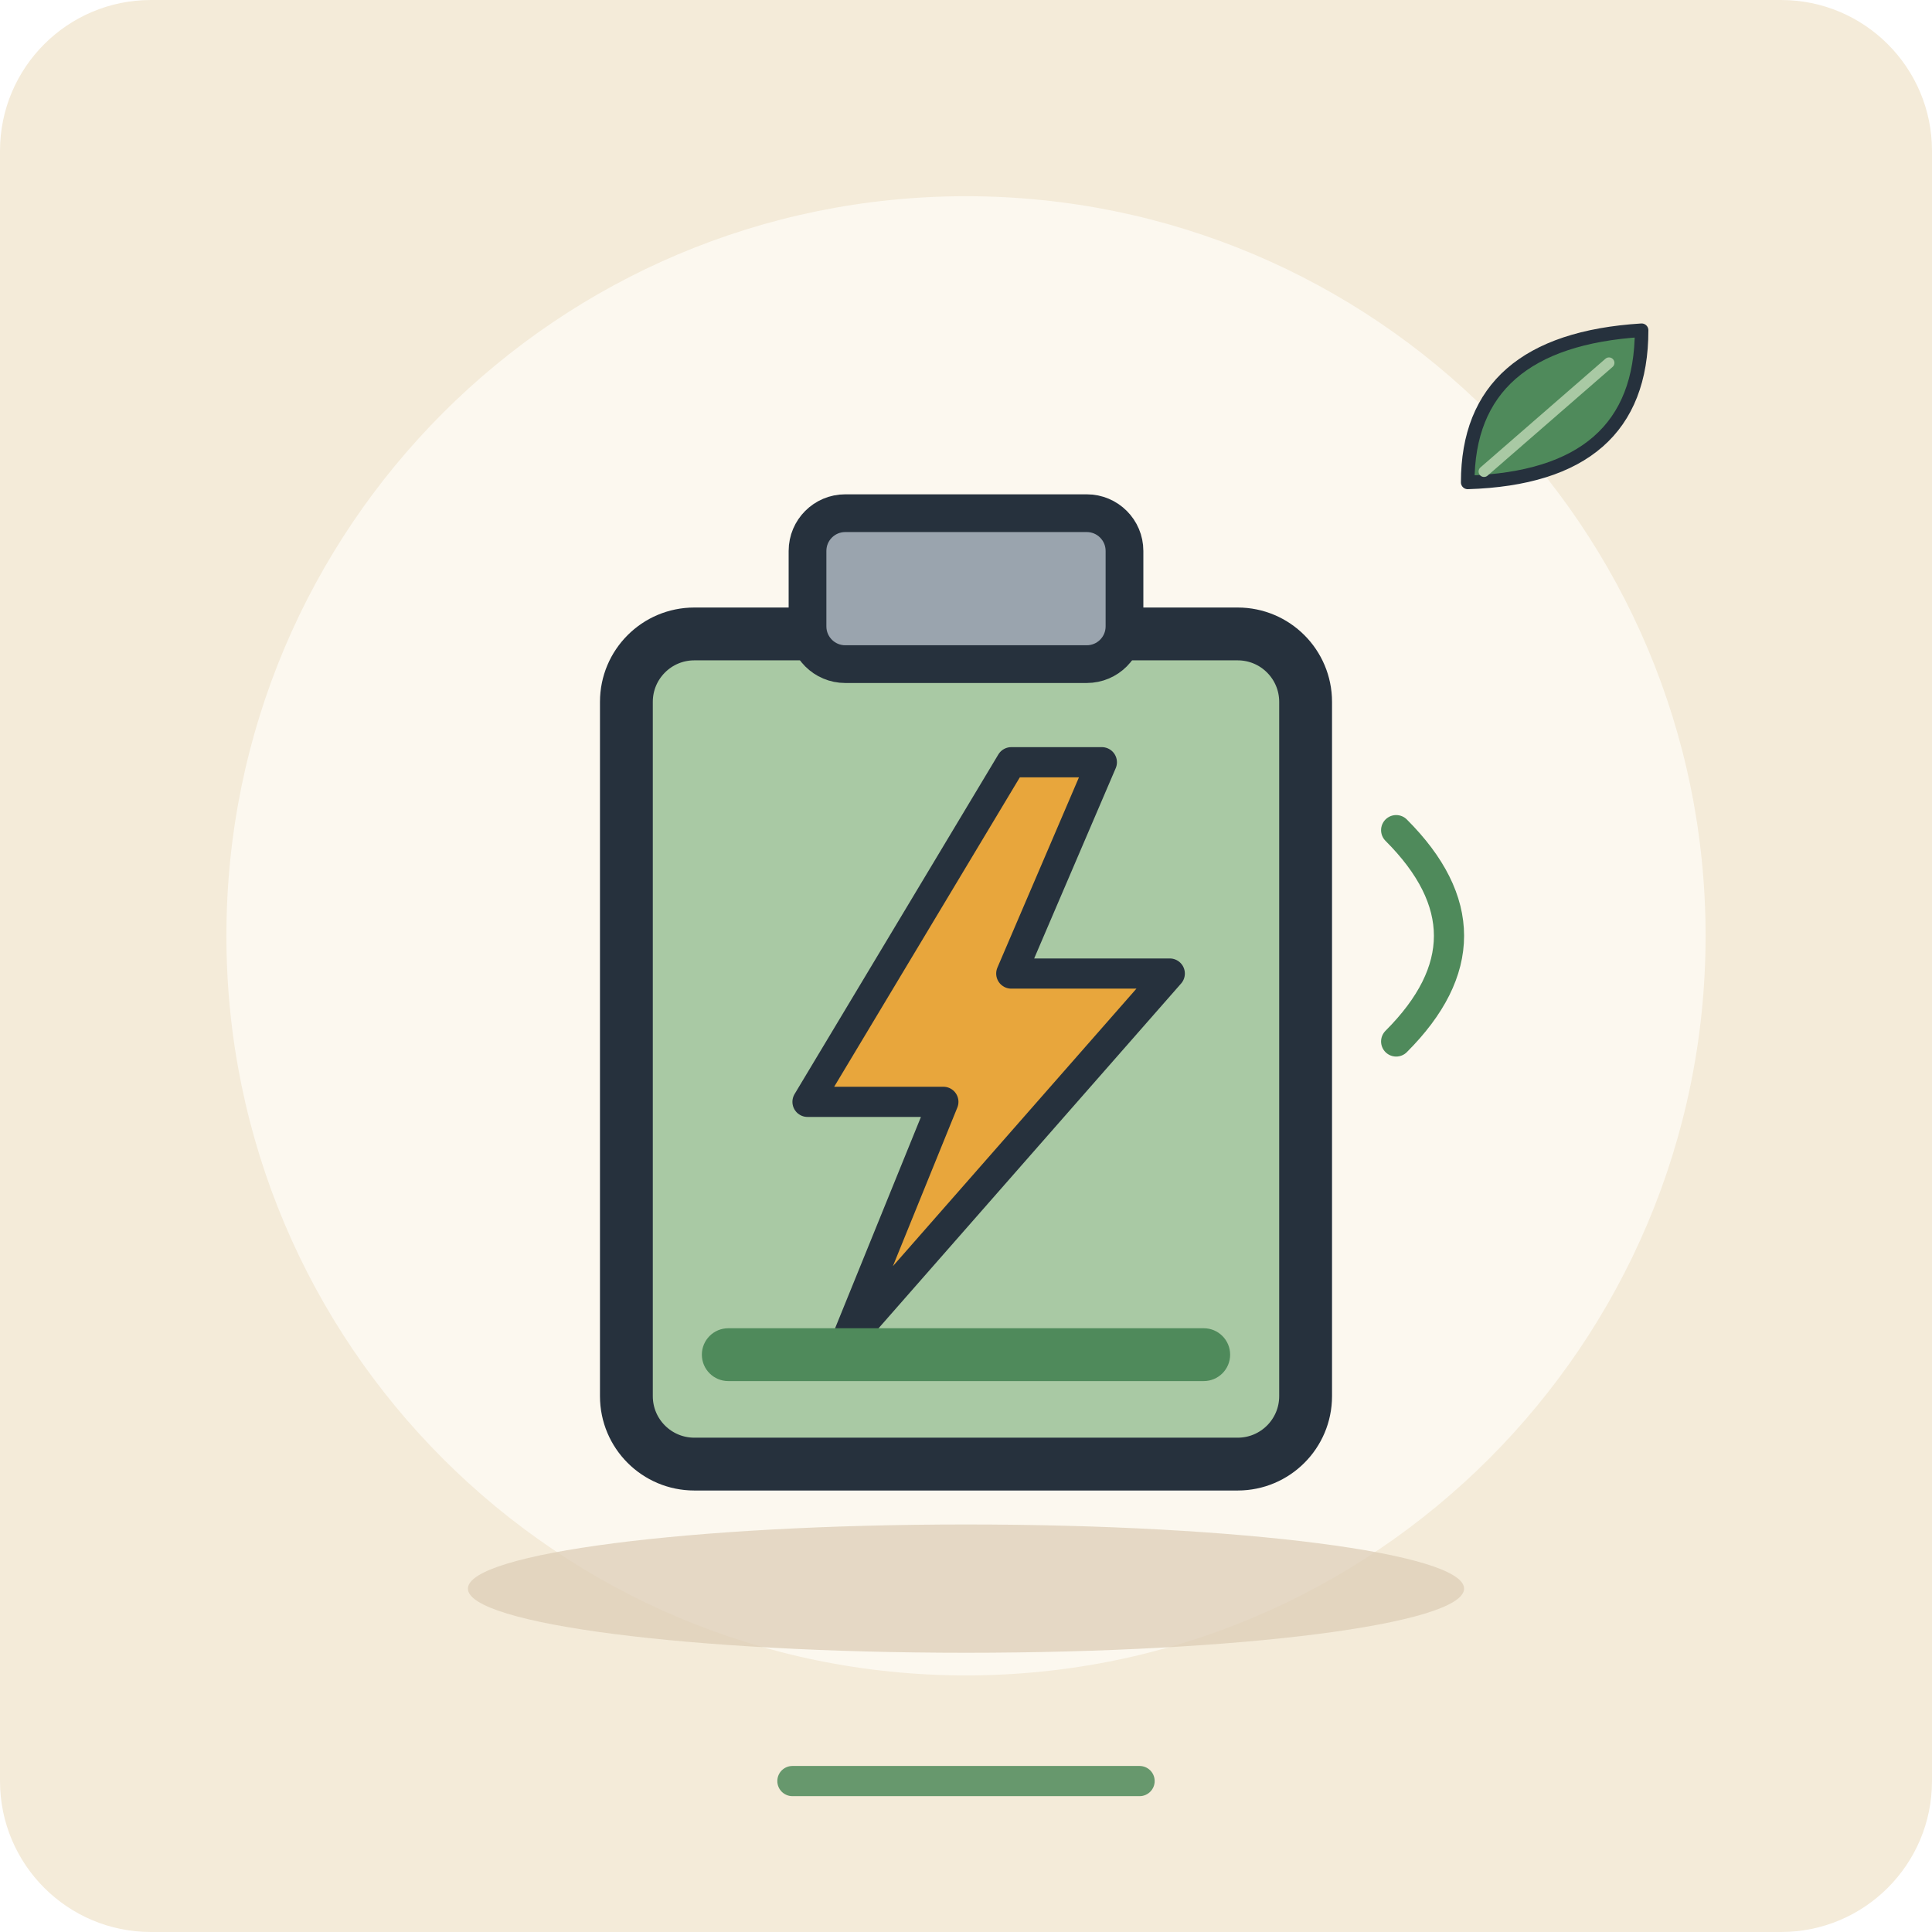
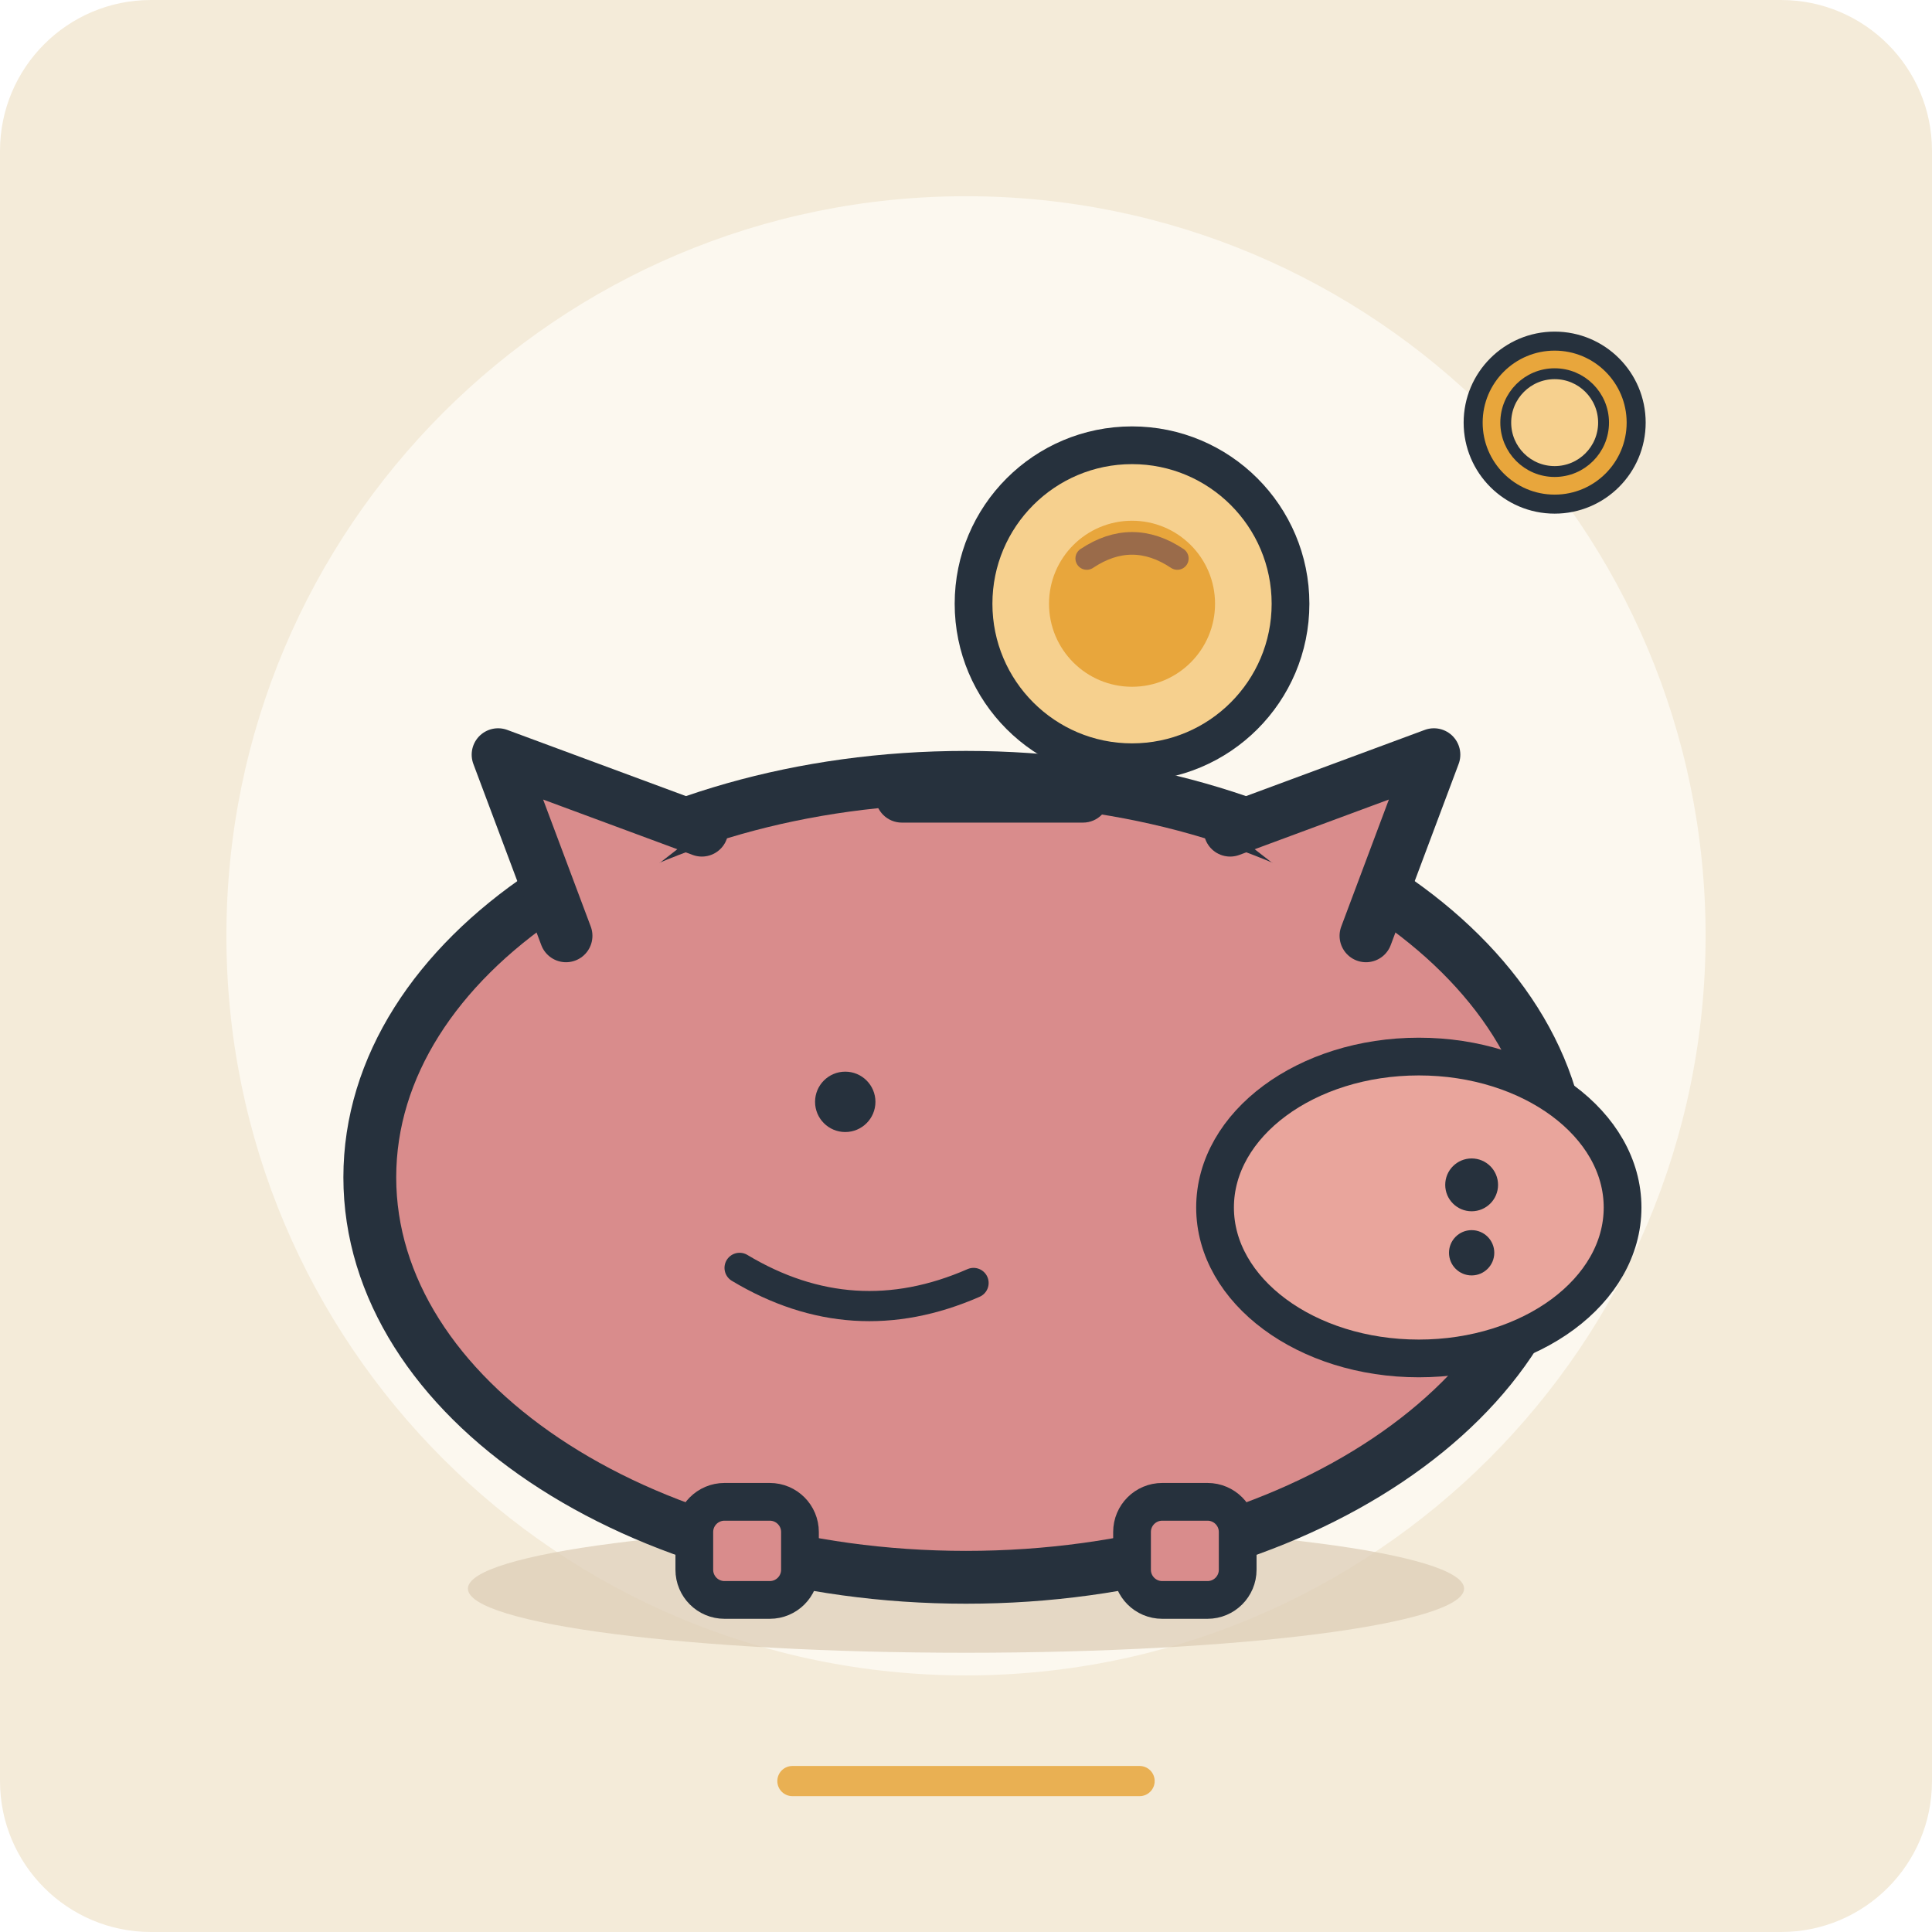
- <svg xmlns="http://www.w3.org/2000/svg" viewBox="0 0 512 512" role="img" aria-label="一节电池，旁边放着一片叶子">
+ <svg xmlns="http://www.w3.org/2000/svg" viewBox="0 0 512 512" role="img" aria-label="一个存钱罐，旁边有一枚硬币">
  <rect width="512" height="512" rx="40" fill="#F4EBD9" />
  <circle cx="256" cy="248" r="196" fill="#FCF8EF" />
  <ellipse cx="256" cy="421" rx="132" ry="17" fill="#DDCEB7" stroke="none" stroke-width="0" opacity="0.75" />
-   <rect x="166" y="168" width="180" height="220" rx="18" fill="#A9C9A4" stroke="#26313D" stroke-width="14" />
-   <rect x="214" y="136" width="84" height="40" rx="10" fill="#9AA4AE" stroke="#26313D" stroke-width="10" />
-   <polygon points="268 202 214 292 250 292 224 356 310 258 268 258 292 202" fill="#E8A63C" stroke="#26313D" stroke-width="8" stroke-linejoin="round" />
-   <rect x="186" y="352" width="140" height="14" rx="7" fill="#4F8A5B" stroke="#26313D" stroke-width="0" />
-   <path d="M 370 220 q 28 28 0 56" fill="none" stroke="#4F8A5B" stroke-width="8" stroke-linecap="round" stroke-linejoin="round" />
+   <ellipse cx="256" cy="312" rx="158" ry="106" fill="#D98C8C" stroke="#26313D" stroke-width="14" />
+   <path d="M 150 248 l -18 -48 l 54 20" fill="#D98C8C" stroke="#26313D" stroke-width="14" stroke-linecap="round" stroke-linejoin="round" />
+   <path d="M 362 248 l 18 -48 l -54 20" fill="#D98C8C" stroke="#26313D" stroke-width="14" stroke-linecap="round" stroke-linejoin="round" />
+   <ellipse cx="376" cy="320" rx="54" ry="40" fill="#E9A59C" stroke="#26313D" stroke-width="10" />
+   <circle cx="390" cy="314" r="7" fill="#26313D" stroke="none" stroke-width="0" />
+   <circle cx="390" cy="332" r="6" fill="#26313D" stroke="none" stroke-width="0" />
+   <circle cx="224" cy="292" r="8" fill="#26313D" stroke="none" stroke-width="0" />
+   <path d="M 196 336 q 30 18 62 4" fill="none" stroke="#26313D" stroke-width="8" stroke-linecap="round" stroke-linejoin="round" />
+   <rect x="184" y="398" width="28" height="26" rx="8" fill="#D98C8C" stroke="#26313D" stroke-width="10" />
+   <rect x="300" y="398" width="28" height="26" rx="8" fill="#D98C8C" stroke="#26313D" stroke-width="10" />
+   <rect x="232" y="204" width="62" height="14" rx="7" fill="#26313D" stroke="#26313D" stroke-width="0" />
+   <ellipse cx="300" cy="160" rx="42" ry="42" fill="#F6D08E" stroke="#26313D" stroke-width="10" />
+   <circle cx="300" cy="160" r="22" fill="#E8A63C" stroke="none" stroke-width="0" />
+   <path d="M 288 148 q 12 -8 24 0" fill="none" stroke="#9A6B4A" stroke-width="6" stroke-linecap="round" stroke-linejoin="round" />
  <g transform="translate(412 112) scale(0.72) translate(-50 -50)">
-     <path d="M 18 72 q 0 -52 64 -56 q 0 54 -64 56" fill="#4F8A5B" stroke="#26313D" stroke-width="5" stroke-linecap="round" stroke-linejoin="round" />
-     <line x1="24" y1="68" x2="70" y2="28" stroke="#A9C9A4" stroke-width="4" stroke-linecap="round" />
+     <circle cx="50" cy="50" r="30" fill="#E8A63C" stroke="#26313D" stroke-width="7" />
+     <circle cx="50" cy="50" r="18" fill="#F6D08E" stroke="#26313D" stroke-width="4" />
  </g>
-   <rect x="206" y="468" width="100" height="8" rx="4" fill="#4F8A5B" stroke="none" stroke-width="0" opacity="0.85" />
+   <rect x="206" y="468" width="100" height="8" rx="4" fill="#E8A63C" stroke="none" stroke-width="0" opacity="0.85" />
</svg>
